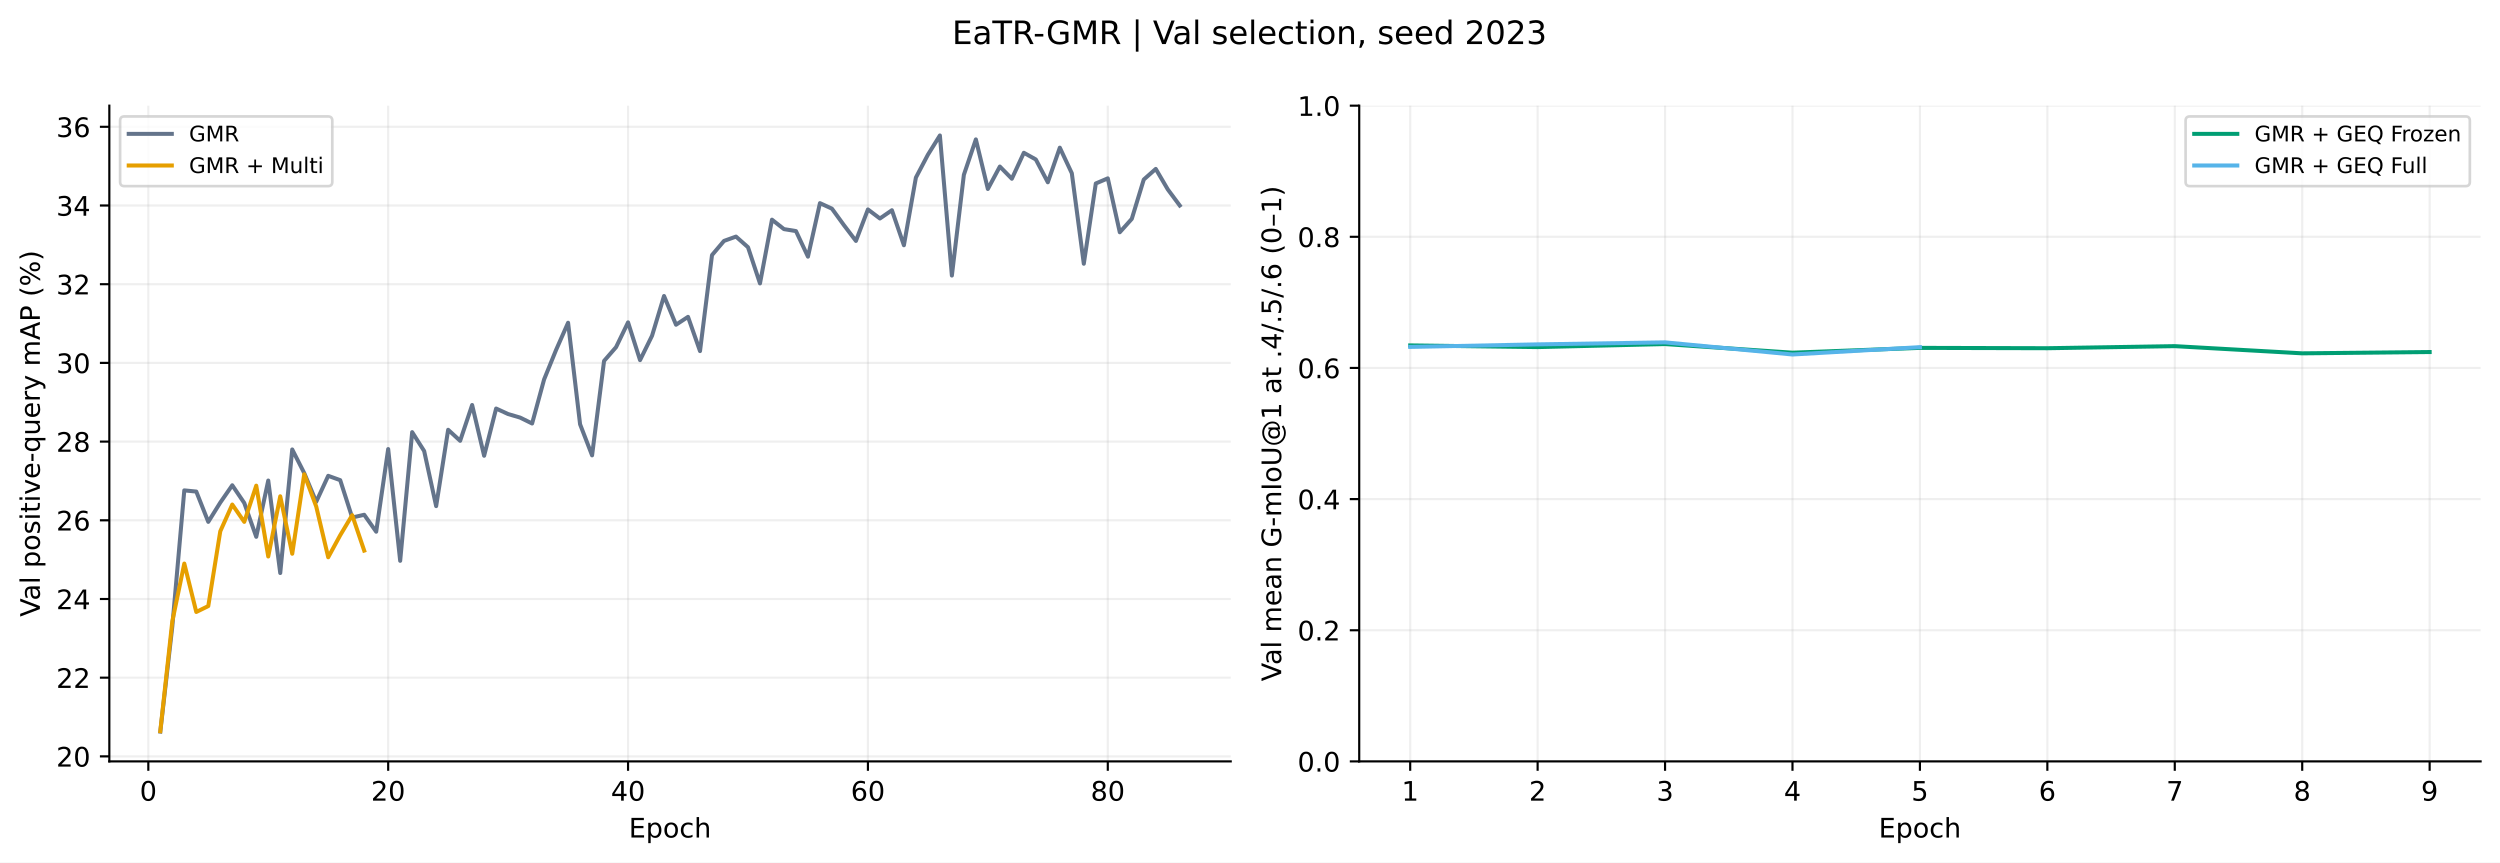
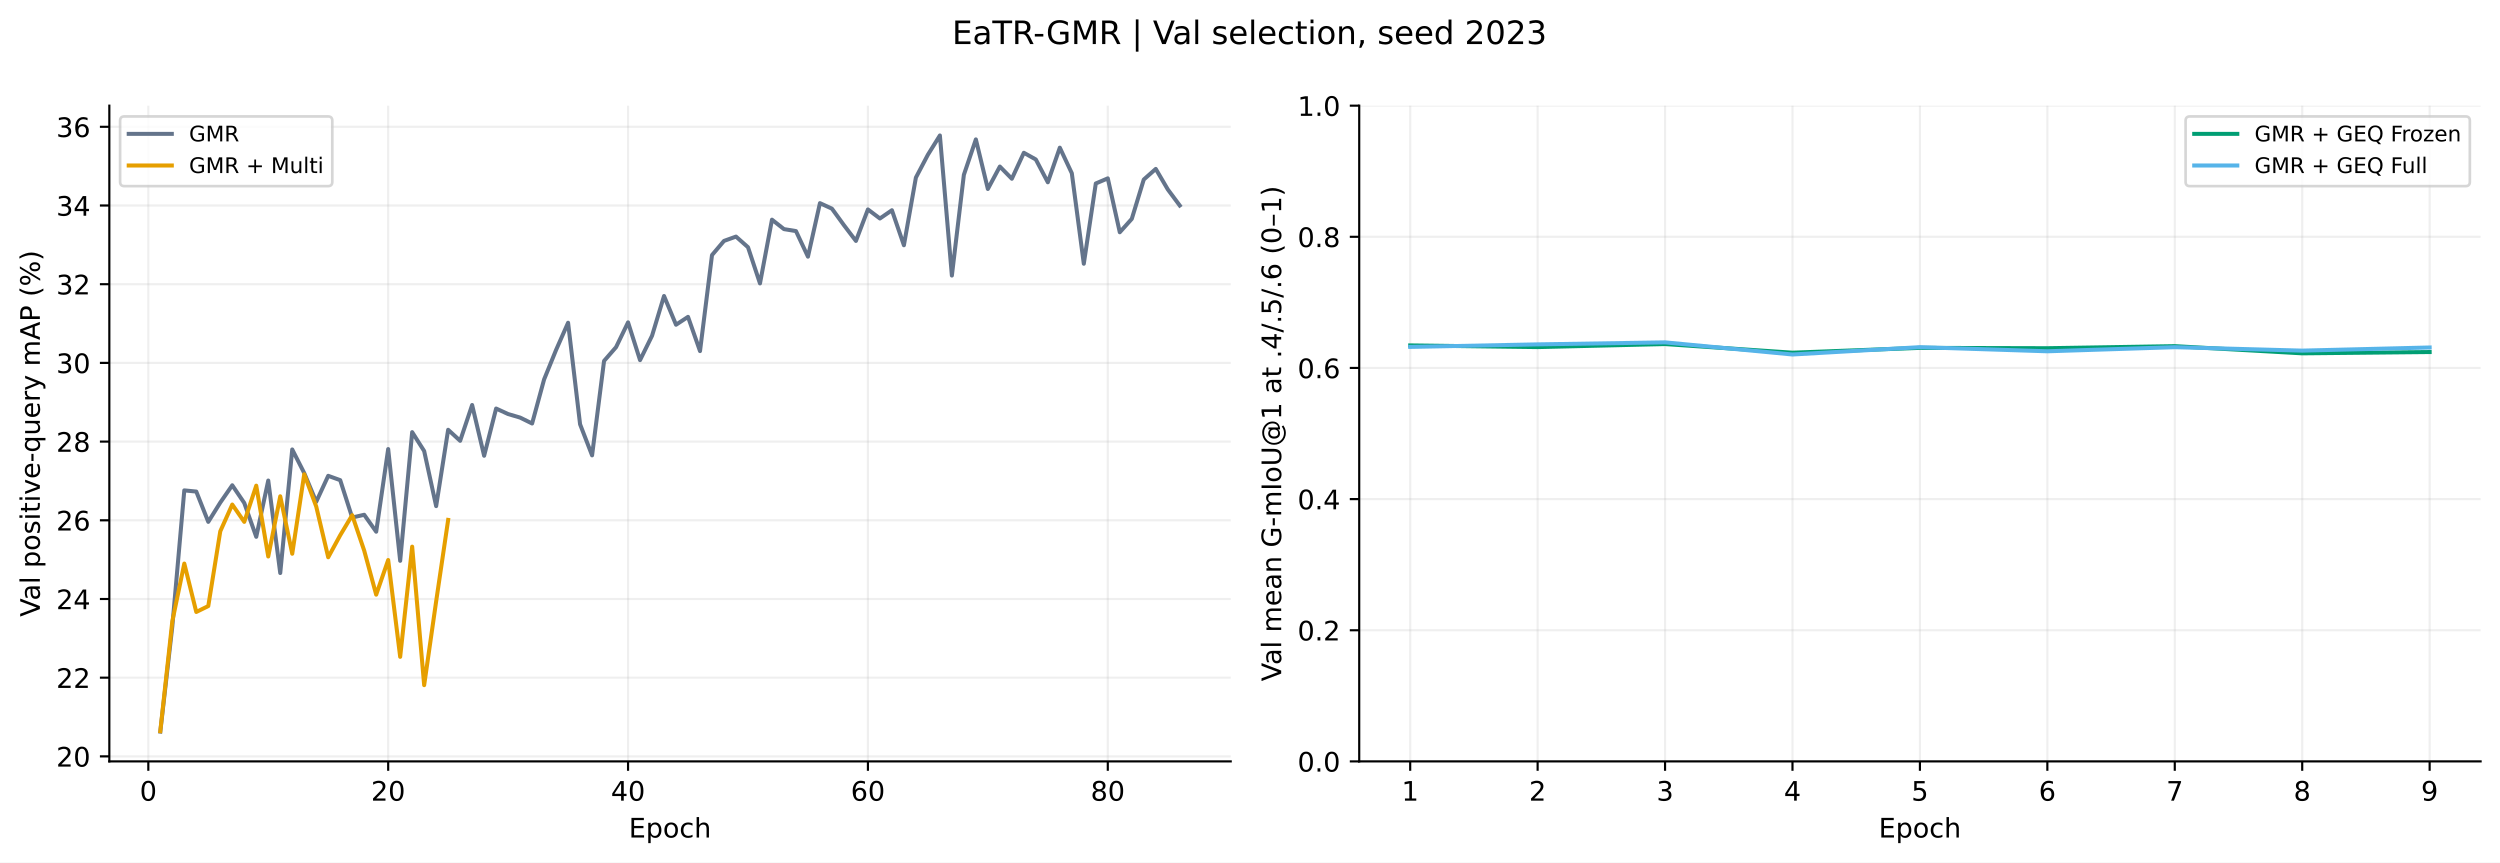
<svg xmlns="http://www.w3.org/2000/svg" xmlns:xlink="http://www.w3.org/1999/xlink" width="928.433pt" height="320.316pt" viewBox="0 0 928.433 320.316" version="1.1">
  <defs>
    <style type="text/css">*{stroke-linejoin: round; stroke-linecap: butt}</style>
  </defs>
  <g id="figure_1">
    <g id="patch_1">
      <path d="M -0 320.316  L 928.433 320.316  L 928.433 0  L -0 0  z " style="fill: #ffffff" />
    </g>
    <g id="axes_1">
      <g id="patch_2">
        <path d="M 40.603 282.76  L 457.058 282.76  L 457.058 39.24  L 40.603 39.24  z " style="fill: #ffffff" />
      </g>
      <g id="matplotlib.axis_1">
        <g id="xtick_1">
          <g id="line2d_1">
            <path d="M 55.079 282.76  L 55.079 39.24  " clip-path="url(#pdc1da5cae6)" style="fill: none; stroke: #b0b0b0; stroke-opacity: 0.2; stroke-width: 0.8; stroke-linecap: square" />
          </g>
          <g id="line2d_2">
            <defs>
              <path id="m847a747f1c" d="M 0 0  L 0 3.5  " style="stroke: #000000; stroke-width: 0.8" />
            </defs>
            <g>
              <use xlink:href="#m847a747f1c" x="55.079" y="282.76" style="stroke: #000000; stroke-width: 0.8" />
            </g>
          </g>
          <g id="text_1">
            <text style="font-size: 10px; font-family: 'DejaVu Sans'; text-anchor: middle" x="55.079" y="297.358" transform="rotate(-0 55.07883 297.3584)">0</text>
          </g>
        </g>
        <g id="xtick_2">
          <g id="line2d_3">
            <path d="M 144.16 282.76  L 144.16 39.24  " clip-path="url(#pdc1da5cae6)" style="fill: none; stroke: #b0b0b0; stroke-opacity: 0.2; stroke-width: 0.8; stroke-linecap: square" />
          </g>
          <g id="line2d_4">
            <g>
              <use xlink:href="#m847a747f1c" x="144.16" y="282.76" style="stroke: #000000; stroke-width: 0.8" />
            </g>
          </g>
          <g id="text_2">
            <text style="font-size: 10px; font-family: 'DejaVu Sans'; text-anchor: middle" x="144.16" y="297.358" transform="rotate(-0 144.1601 297.3584)">20</text>
          </g>
        </g>
        <g id="xtick_3">
          <g id="line2d_5">
            <path d="M 233.241 282.76  L 233.241 39.24  " clip-path="url(#pdc1da5cae6)" style="fill: none; stroke: #b0b0b0; stroke-opacity: 0.2; stroke-width: 0.8; stroke-linecap: square" />
          </g>
          <g id="line2d_6">
            <g>
              <use xlink:href="#m847a747f1c" x="233.241" y="282.76" style="stroke: #000000; stroke-width: 0.8" />
            </g>
          </g>
          <g id="text_3">
            <text style="font-size: 10px; font-family: 'DejaVu Sans'; text-anchor: middle" x="233.241" y="297.358" transform="rotate(-0 233.2414 297.3584)">40</text>
          </g>
        </g>
        <g id="xtick_4">
          <g id="line2d_7">
            <path d="M 322.323 282.76  L 322.323 39.24  " clip-path="url(#pdc1da5cae6)" style="fill: none; stroke: #b0b0b0; stroke-opacity: 0.2; stroke-width: 0.8; stroke-linecap: square" />
          </g>
          <g id="line2d_8">
            <g>
              <use xlink:href="#m847a747f1c" x="322.323" y="282.76" style="stroke: #000000; stroke-width: 0.8" />
            </g>
          </g>
          <g id="text_4">
            <text style="font-size: 10px; font-family: 'DejaVu Sans'; text-anchor: middle" x="322.323" y="297.358" transform="rotate(-0 322.3227 297.3584)">60</text>
          </g>
        </g>
        <g id="xtick_5">
          <g id="line2d_9">
            <path d="M 411.404 282.76  L 411.404 39.24  " clip-path="url(#pdc1da5cae6)" style="fill: none; stroke: #b0b0b0; stroke-opacity: 0.2; stroke-width: 0.8; stroke-linecap: square" />
          </g>
          <g id="line2d_10">
            <g>
              <use xlink:href="#m847a747f1c" x="411.404" y="282.76" style="stroke: #000000; stroke-width: 0.8" />
            </g>
          </g>
          <g id="text_5">
            <text style="font-size: 10px; font-family: 'DejaVu Sans'; text-anchor: middle" x="411.404" y="297.358" transform="rotate(-0 411.404 297.3584)">80</text>
          </g>
        </g>
        <g id="text_6">
          <text style="font-size: 10px; font-family: 'DejaVu Sans'; text-anchor: middle" x="248.831" y="311.037" transform="rotate(-0 248.8306 311.0366)">Epoch</text>
        </g>
      </g>
      <g id="matplotlib.axis_2">
        <g id="ytick_1">
          <g id="line2d_11">
            <path d="M 40.603 280.897  L 457.058 280.897  " clip-path="url(#pdc1da5cae6)" style="fill: none; stroke: #b0b0b0; stroke-opacity: 0.2; stroke-width: 0.8; stroke-linecap: square" />
          </g>
          <g id="line2d_12">
            <defs>
              <path id="mc433141c62" d="M 0 0  L -3.5 0  " style="stroke: #000000; stroke-width: 0.8" />
            </defs>
            <g>
              <use xlink:href="#mc433141c62" x="40.603" y="280.897" style="stroke: #000000; stroke-width: 0.8" />
            </g>
          </g>
          <g id="text_7">
            <text style="font-size: 10px; font-family: 'DejaVu Sans'; text-anchor: end" x="33.603" y="284.696" transform="rotate(-0 33.60312 284.6961)">20</text>
          </g>
        </g>
        <g id="ytick_2">
          <g id="line2d_13">
            <path d="M 40.603 251.672  L 457.058 251.672  " clip-path="url(#pdc1da5cae6)" style="fill: none; stroke: #b0b0b0; stroke-opacity: 0.2; stroke-width: 0.8; stroke-linecap: square" />
          </g>
          <g id="line2d_14">
            <g>
              <use xlink:href="#mc433141c62" x="40.603" y="251.672" style="stroke: #000000; stroke-width: 0.8" />
            </g>
          </g>
          <g id="text_8">
            <text style="font-size: 10px; font-family: 'DejaVu Sans'; text-anchor: end" x="33.603" y="255.471" transform="rotate(-0 33.60312 255.4708)">22</text>
          </g>
        </g>
        <g id="ytick_3">
          <g id="line2d_15">
            <path d="M 40.603 222.446  L 457.058 222.446  " clip-path="url(#pdc1da5cae6)" style="fill: none; stroke: #b0b0b0; stroke-opacity: 0.2; stroke-width: 0.8; stroke-linecap: square" />
          </g>
          <g id="line2d_16">
            <g>
              <use xlink:href="#mc433141c62" x="40.603" y="222.446" style="stroke: #000000; stroke-width: 0.8" />
            </g>
          </g>
          <g id="text_9">
            <text style="font-size: 10px; font-family: 'DejaVu Sans'; text-anchor: end" x="33.603" y="226.245" transform="rotate(-0 33.60312 226.2455)">24</text>
          </g>
        </g>
        <g id="ytick_4">
          <g id="line2d_17">
            <path d="M 40.603 193.221  L 457.058 193.221  " clip-path="url(#pdc1da5cae6)" style="fill: none; stroke: #b0b0b0; stroke-opacity: 0.2; stroke-width: 0.8; stroke-linecap: square" />
          </g>
          <g id="line2d_18">
            <g>
              <use xlink:href="#mc433141c62" x="40.603" y="193.221" style="stroke: #000000; stroke-width: 0.8" />
            </g>
          </g>
          <g id="text_10">
            <text style="font-size: 10px; font-family: 'DejaVu Sans'; text-anchor: end" x="33.603" y="197.02" transform="rotate(-0 33.60312 197.0201)">26</text>
          </g>
        </g>
        <g id="ytick_5">
          <g id="line2d_19">
            <path d="M 40.603 163.996  L 457.058 163.996  " clip-path="url(#pdc1da5cae6)" style="fill: none; stroke: #b0b0b0; stroke-opacity: 0.2; stroke-width: 0.8; stroke-linecap: square" />
          </g>
          <g id="line2d_20">
            <g>
              <use xlink:href="#mc433141c62" x="40.603" y="163.996" style="stroke: #000000; stroke-width: 0.8" />
            </g>
          </g>
          <g id="text_11">
            <text style="font-size: 10px; font-family: 'DejaVu Sans'; text-anchor: end" x="33.603" y="167.795" transform="rotate(-0 33.60312 167.7948)">28</text>
          </g>
        </g>
        <g id="ytick_6">
          <g id="line2d_21">
            <path d="M 40.603 134.77  L 457.058 134.77  " clip-path="url(#pdc1da5cae6)" style="fill: none; stroke: #b0b0b0; stroke-opacity: 0.2; stroke-width: 0.8; stroke-linecap: square" />
          </g>
          <g id="line2d_22">
            <g>
              <use xlink:href="#mc433141c62" x="40.603" y="134.77" style="stroke: #000000; stroke-width: 0.8" />
            </g>
          </g>
          <g id="text_12">
            <text style="font-size: 10px; font-family: 'DejaVu Sans'; text-anchor: end" x="33.603" y="138.569" transform="rotate(-0 33.60312 138.5695)">30</text>
          </g>
        </g>
        <g id="ytick_7">
          <g id="line2d_23">
            <path d="M 40.603 105.545  L 457.058 105.545  " clip-path="url(#pdc1da5cae6)" style="fill: none; stroke: #b0b0b0; stroke-opacity: 0.2; stroke-width: 0.8; stroke-linecap: square" />
          </g>
          <g id="line2d_24">
            <g>
              <use xlink:href="#mc433141c62" x="40.603" y="105.545" style="stroke: #000000; stroke-width: 0.8" />
            </g>
          </g>
          <g id="text_13">
            <text style="font-size: 10px; font-family: 'DejaVu Sans'; text-anchor: end" x="33.603" y="109.344" transform="rotate(-0 33.60312 109.3442)">32</text>
          </g>
        </g>
        <g id="ytick_8">
          <g id="line2d_25">
            <path d="M 40.603 76.32  L 457.058 76.32  " clip-path="url(#pdc1da5cae6)" style="fill: none; stroke: #b0b0b0; stroke-opacity: 0.2; stroke-width: 0.8; stroke-linecap: square" />
          </g>
          <g id="line2d_26">
            <g>
              <use xlink:href="#mc433141c62" x="40.603" y="76.32" style="stroke: #000000; stroke-width: 0.8" />
            </g>
          </g>
          <g id="text_14">
            <text style="font-size: 10px; font-family: 'DejaVu Sans'; text-anchor: end" x="33.603" y="80.119" transform="rotate(-0 33.60312 80.11885)">34</text>
          </g>
        </g>
        <g id="ytick_9">
          <g id="line2d_27">
            <path d="M 40.603 47.094  L 457.058 47.094  " clip-path="url(#pdc1da5cae6)" style="fill: none; stroke: #b0b0b0; stroke-opacity: 0.2; stroke-width: 0.8; stroke-linecap: square" />
          </g>
          <g id="line2d_28">
            <g>
              <use xlink:href="#mc433141c62" x="40.603" y="47.094" style="stroke: #000000; stroke-width: 0.8" />
            </g>
          </g>
          <g id="text_15">
            <text style="font-size: 10px; font-family: 'DejaVu Sans'; text-anchor: end" x="33.603" y="50.894" transform="rotate(-0 33.60312 50.89352)">36</text>
          </g>
        </g>
        <g id="text_16">
          <text style="font-size: 10px; font-family: 'DejaVu Sans'; text-anchor: middle" x="14.798" y="161" transform="rotate(-90 14.79844 161)">Val positive-query mAP (%)</text>
        </g>
      </g>
      <g id="line2d_29">
        <path d="M 59.533 271.691  L 63.987 232.675  L 68.441 182.115  L 72.895 182.554  L 77.349 193.805  L 81.803 186.645  L 86.257 180.216  L 90.711 186.791  L 95.165 199.358  L 99.619 178.462  L 104.074 212.802  L 108.528 166.918  L 112.982 175.686  L 117.436 186.353  L 121.89 176.709  L 126.344 178.316  L 130.798 192.198  L 135.252 191.175  L 139.706 197.459  L 144.16 166.772  L 148.614 208.272  L 153.068 160.489  L 157.522 167.503  L 161.976 187.96  L 166.43 159.612  L 170.885 163.703  L 175.339 150.406  L 179.793 169.256  L 184.247 151.721  L 188.701 153.767  L 193.155 155.082  L 197.609 157.274  L 202.063 140.908  L 206.517 129.948  L 210.971 119.865  L 215.425 157.566  L 219.879 169.11  L 224.333 134.04  L 228.787 128.925  L 233.241 119.719  L 237.695 133.747  L 242.15 124.688  L 246.604 109.929  L 251.058 120.596  L 255.512 117.673  L 259.966 130.386  L 264.42 94.732  L 268.874 89.471  L 273.328 87.864  L 277.782 91.809  L 282.236 105.253  L 286.69 81.58  L 291.144 85.087  L 295.598 85.818  L 300.052 95.316  L 304.506 75.443  L 308.96 77.489  L 313.415 83.626  L 317.869 89.471  L 322.323 77.781  L 326.777 81.142  L 331.231 78.073  L 335.685 91.078  L 340.139 65.945  L 344.593 57.469  L 349.047 50.309  L 353.501 102.33  L 357.955 64.922  L 362.409 51.77  L 366.863 70.182  L 371.317 61.853  L 375.771 66.383  L 380.226 56.739  L 384.68 59.223  L 389.134 67.698  L 393.588 54.839  L 398.042 64.337  L 402.496 97.946  L 406.95 68.137  L 411.404 66.237  L 415.858 86.256  L 420.312 81.288  L 424.766 66.675  L 429.22 62.73  L 433.674 70.328  L 438.128 76.32  " clip-path="url(#pdc1da5cae6)" style="fill: none; stroke: #64748b; stroke-width: 1.5; stroke-linecap: square" />
      </g>
      <g id="line2d_30">
-         <path d="M 59.533 271.545  L 63.987 230.775  L 68.441 209.295  L 72.895 227.268  L 77.349 225.077  L 81.803 197.312  L 86.257 187.376  L 90.711 193.805  L 95.165 180.362  L 99.619 206.665  L 104.074 184.307  L 108.528 205.642  L 112.982 176.124  L 117.436 188.106  L 121.89 206.957  L 126.344 198.774  L 130.798 191.321  L 135.252 204.473  " clip-path="url(#pdc1da5cae6)" style="fill: none; stroke: #e69f00; stroke-width: 1.5; stroke-linecap: square" />
+         <path d="M 59.533 271.545  L 63.987 230.775  L 68.441 209.295  L 72.895 227.268  L 77.349 225.077  L 81.803 197.312  L 86.257 187.376  L 90.711 193.805  L 95.165 180.362  L 99.619 206.665  L 104.074 184.307  L 108.528 205.642  L 112.982 176.124  L 117.436 188.106  L 121.89 206.957  L 126.344 198.774  L 130.798 191.321  L 135.252 204.473  L 139.706 220.839  L 144.16 207.98  L 148.614 243.927  L 153.068 203.011  L 157.522 254.448  L 161.976 223.323  L 166.43 193.075  " clip-path="url(#pdc1da5cae6)" style="fill: none; stroke: #e69f00; stroke-width: 1.5; stroke-linecap: square" />
      </g>
      <g id="patch_3">
        <path d="M 40.603 282.76  L 40.603 39.24  " style="fill: none; stroke: #000000; stroke-width: 0.8; stroke-linejoin: miter; stroke-linecap: square" />
      </g>
      <g id="patch_4">
        <path d="M 40.603 282.76  L 457.058 282.76  " style="fill: none; stroke: #000000; stroke-width: 0.8; stroke-linejoin: miter; stroke-linecap: square" />
      </g>
      <g id="legend_1">
        <g id="patch_5">
          <path d="M 46.203 69.125  L 121.806 69.125  Q 123.406 69.125 123.406 67.525  L 123.406 44.84  Q 123.406 43.24 121.806 43.24  L 46.203 43.24  Q 44.603 43.24 44.603 44.84  L 44.603 67.525  Q 44.603 69.125 46.203 69.125  z " style="fill: #ffffff; opacity: 0.8; stroke: #cccccc; stroke-linejoin: miter" />
        </g>
        <g id="line2d_31">
          <path d="M 47.803 49.719  L 55.803 49.719  L 63.803 49.719  " style="fill: none; stroke: #64748b; stroke-width: 1.5; stroke-linecap: square" />
        </g>
        <g id="text_17">
          <text style="font-size: 8px; font-family: 'DejaVu Sans'; text-anchor: start" x="70.203" y="52.519" transform="rotate(-0 70.20312 52.51875)">GMR</text>
        </g>
        <g id="line2d_32">
          <path d="M 47.803 61.461  L 55.803 61.461  L 63.803 61.461  " style="fill: none; stroke: #e69f00; stroke-width: 1.5; stroke-linecap: square" />
        </g>
        <g id="text_18">
          <text style="font-size: 8px; font-family: 'DejaVu Sans'; text-anchor: start" x="70.203" y="64.261" transform="rotate(-0 70.20312 64.26125)">GMR + Multi</text>
        </g>
      </g>
    </g>
    <g id="axes_2">
      <g id="patch_6">
        <path d="M 504.778 282.76  L 921.233 282.76  L 921.233 39.24  L 504.778 39.24  z " style="fill: #ffffff" />
      </g>
      <g id="matplotlib.axis_3">
        <g id="xtick_6">
          <g id="line2d_33">
            <path d="M 523.708 282.76  L 523.708 39.24  " clip-path="url(#p370dd41538)" style="fill: none; stroke: #b0b0b0; stroke-opacity: 0.2; stroke-width: 0.8; stroke-linecap: square" />
          </g>
          <g id="line2d_34">
            <g>
              <use xlink:href="#m847a747f1c" x="523.708" y="282.76" style="stroke: #000000; stroke-width: 0.8" />
            </g>
          </g>
          <g id="text_19">
            <text style="font-size: 10px; font-family: 'DejaVu Sans'; text-anchor: middle" x="523.708" y="297.358" transform="rotate(-0 523.7079 297.3584)">1</text>
          </g>
        </g>
        <g id="xtick_7">
          <g id="line2d_35">
            <path d="M 571.032 282.76  L 571.032 39.24  " clip-path="url(#p370dd41538)" style="fill: none; stroke: #b0b0b0; stroke-opacity: 0.2; stroke-width: 0.8; stroke-linecap: square" />
          </g>
          <g id="line2d_36">
            <g>
              <use xlink:href="#m847a747f1c" x="571.032" y="282.76" style="stroke: #000000; stroke-width: 0.8" />
            </g>
          </g>
          <g id="text_20">
            <text style="font-size: 10px; font-family: 'DejaVu Sans'; text-anchor: middle" x="571.032" y="297.358" transform="rotate(-0 571.0323 297.3584)">2</text>
          </g>
        </g>
        <g id="xtick_8">
          <g id="line2d_37">
            <path d="M 618.357 282.76  L 618.357 39.24  " clip-path="url(#p370dd41538)" style="fill: none; stroke: #b0b0b0; stroke-opacity: 0.2; stroke-width: 0.8; stroke-linecap: square" />
          </g>
          <g id="line2d_38">
            <g>
              <use xlink:href="#m847a747f1c" x="618.357" y="282.76" style="stroke: #000000; stroke-width: 0.8" />
            </g>
          </g>
          <g id="text_21">
            <text style="font-size: 10px; font-family: 'DejaVu Sans'; text-anchor: middle" x="618.357" y="297.358" transform="rotate(-0 618.3568 297.3584)">3</text>
          </g>
        </g>
        <g id="xtick_9">
          <g id="line2d_39">
            <path d="M 665.681 282.76  L 665.681 39.24  " clip-path="url(#p370dd41538)" style="fill: none; stroke: #b0b0b0; stroke-opacity: 0.2; stroke-width: 0.8; stroke-linecap: square" />
          </g>
          <g id="line2d_40">
            <g>
              <use xlink:href="#m847a747f1c" x="665.681" y="282.76" style="stroke: #000000; stroke-width: 0.8" />
            </g>
          </g>
          <g id="text_22">
            <text style="font-size: 10px; font-family: 'DejaVu Sans'; text-anchor: middle" x="665.681" y="297.358" transform="rotate(-0 665.6812 297.3584)">4</text>
          </g>
        </g>
        <g id="xtick_10">
          <g id="line2d_41">
            <path d="M 713.006 282.76  L 713.006 39.24  " clip-path="url(#p370dd41538)" style="fill: none; stroke: #b0b0b0; stroke-opacity: 0.2; stroke-width: 0.8; stroke-linecap: square" />
          </g>
          <g id="line2d_42">
            <g>
              <use xlink:href="#m847a747f1c" x="713.006" y="282.76" style="stroke: #000000; stroke-width: 0.8" />
            </g>
          </g>
          <g id="text_23">
            <text style="font-size: 10px; font-family: 'DejaVu Sans'; text-anchor: middle" x="713.006" y="297.358" transform="rotate(-0 713.0056 297.3584)">5</text>
          </g>
        </g>
        <g id="xtick_11">
          <g id="line2d_43">
            <path d="M 760.33 282.76  L 760.33 39.24  " clip-path="url(#p370dd41538)" style="fill: none; stroke: #b0b0b0; stroke-opacity: 0.2; stroke-width: 0.8; stroke-linecap: square" />
          </g>
          <g id="line2d_44">
            <g>
              <use xlink:href="#m847a747f1c" x="760.33" y="282.76" style="stroke: #000000; stroke-width: 0.8" />
            </g>
          </g>
          <g id="text_24">
            <text style="font-size: 10px; font-family: 'DejaVu Sans'; text-anchor: middle" x="760.33" y="297.358" transform="rotate(-0 760.3301 297.3584)">6</text>
          </g>
        </g>
        <g id="xtick_12">
          <g id="line2d_45">
            <path d="M 807.654 282.76  L 807.654 39.24  " clip-path="url(#p370dd41538)" style="fill: none; stroke: #b0b0b0; stroke-opacity: 0.2; stroke-width: 0.8; stroke-linecap: square" />
          </g>
          <g id="line2d_46">
            <g>
              <use xlink:href="#m847a747f1c" x="807.654" y="282.76" style="stroke: #000000; stroke-width: 0.8" />
            </g>
          </g>
          <g id="text_25">
            <text style="font-size: 10px; font-family: 'DejaVu Sans'; text-anchor: middle" x="807.654" y="297.358" transform="rotate(-0 807.6545 297.3584)">7</text>
          </g>
        </g>
        <g id="xtick_13">
          <g id="line2d_47">
            <path d="M 854.979 282.76  L 854.979 39.24  " clip-path="url(#p370dd41538)" style="fill: none; stroke: #b0b0b0; stroke-opacity: 0.2; stroke-width: 0.8; stroke-linecap: square" />
          </g>
          <g id="line2d_48">
            <g>
              <use xlink:href="#m847a747f1c" x="854.979" y="282.76" style="stroke: #000000; stroke-width: 0.8" />
            </g>
          </g>
          <g id="text_26">
            <text style="font-size: 10px; font-family: 'DejaVu Sans'; text-anchor: middle" x="854.979" y="297.358" transform="rotate(-0 854.9789 297.3584)">8</text>
          </g>
        </g>
        <g id="xtick_14">
          <g id="line2d_49">
            <path d="M 902.303 282.76  L 902.303 39.24  " clip-path="url(#p370dd41538)" style="fill: none; stroke: #b0b0b0; stroke-opacity: 0.2; stroke-width: 0.8; stroke-linecap: square" />
          </g>
          <g id="line2d_50">
            <g>
              <use xlink:href="#m847a747f1c" x="902.303" y="282.76" style="stroke: #000000; stroke-width: 0.8" />
            </g>
          </g>
          <g id="text_27">
            <text style="font-size: 10px; font-family: 'DejaVu Sans'; text-anchor: middle" x="902.303" y="297.358" transform="rotate(-0 902.3034 297.3584)">9</text>
          </g>
        </g>
        <g id="text_28">
          <text style="font-size: 10px; font-family: 'DejaVu Sans'; text-anchor: middle" x="713.006" y="311.037" transform="rotate(-0 713.0056 311.0366)">Epoch</text>
        </g>
      </g>
      <g id="matplotlib.axis_4">
        <g id="ytick_10">
          <g id="line2d_51">
            <path d="M 504.778 282.76  L 921.233 282.76  " clip-path="url(#p370dd41538)" style="fill: none; stroke: #b0b0b0; stroke-opacity: 0.2; stroke-width: 0.8; stroke-linecap: square" />
          </g>
          <g id="line2d_52">
            <g>
              <use xlink:href="#mc433141c62" x="504.778" y="282.76" style="stroke: #000000; stroke-width: 0.8" />
            </g>
          </g>
          <g id="text_29">
            <text style="font-size: 10px; font-family: 'DejaVu Sans'; text-anchor: end" x="497.778" y="286.559" transform="rotate(-0 497.7781 286.5592)">0.0</text>
          </g>
        </g>
        <g id="ytick_11">
          <g id="line2d_53">
            <path d="M 504.778 234.056  L 921.233 234.056  " clip-path="url(#p370dd41538)" style="fill: none; stroke: #b0b0b0; stroke-opacity: 0.2; stroke-width: 0.8; stroke-linecap: square" />
          </g>
          <g id="line2d_54">
            <g>
              <use xlink:href="#mc433141c62" x="504.778" y="234.056" style="stroke: #000000; stroke-width: 0.8" />
            </g>
          </g>
          <g id="text_30">
            <text style="font-size: 10px; font-family: 'DejaVu Sans'; text-anchor: end" x="497.778" y="237.855" transform="rotate(-0 497.7781 237.8552)">0.2</text>
          </g>
        </g>
        <g id="ytick_12">
          <g id="line2d_55">
            <path d="M 504.778 185.352  L 921.233 185.352  " clip-path="url(#p370dd41538)" style="fill: none; stroke: #b0b0b0; stroke-opacity: 0.2; stroke-width: 0.8; stroke-linecap: square" />
          </g>
          <g id="line2d_56">
            <g>
              <use xlink:href="#mc433141c62" x="504.778" y="185.352" style="stroke: #000000; stroke-width: 0.8" />
            </g>
          </g>
          <g id="text_31">
            <text style="font-size: 10px; font-family: 'DejaVu Sans'; text-anchor: end" x="497.778" y="189.151" transform="rotate(-0 497.7781 189.1512)">0.4</text>
          </g>
        </g>
        <g id="ytick_13">
          <g id="line2d_57">
            <path d="M 504.778 136.648  L 921.233 136.648  " clip-path="url(#p370dd41538)" style="fill: none; stroke: #b0b0b0; stroke-opacity: 0.2; stroke-width: 0.8; stroke-linecap: square" />
          </g>
          <g id="line2d_58">
            <g>
              <use xlink:href="#mc433141c62" x="504.778" y="136.648" style="stroke: #000000; stroke-width: 0.8" />
            </g>
          </g>
          <g id="text_32">
            <text style="font-size: 10px; font-family: 'DejaVu Sans'; text-anchor: end" x="497.778" y="140.447" transform="rotate(-0 497.7781 140.4472)">0.6</text>
          </g>
        </g>
        <g id="ytick_14">
          <g id="line2d_59">
            <path d="M 504.778 87.944  L 921.233 87.944  " clip-path="url(#p370dd41538)" style="fill: none; stroke: #b0b0b0; stroke-opacity: 0.2; stroke-width: 0.8; stroke-linecap: square" />
          </g>
          <g id="line2d_60">
            <g>
              <use xlink:href="#mc433141c62" x="504.778" y="87.944" style="stroke: #000000; stroke-width: 0.8" />
            </g>
          </g>
          <g id="text_33">
            <text style="font-size: 10px; font-family: 'DejaVu Sans'; text-anchor: end" x="497.778" y="91.743" transform="rotate(-0 497.7781 91.74322)">0.8</text>
          </g>
        </g>
        <g id="ytick_15">
          <g id="line2d_61">
            <path d="M 504.778 39.24  L 921.233 39.24  " clip-path="url(#p370dd41538)" style="fill: none; stroke: #b0b0b0; stroke-opacity: 0.2; stroke-width: 0.8; stroke-linecap: square" />
          </g>
          <g id="line2d_62">
            <g>
              <use xlink:href="#mc433141c62" x="504.778" y="39.24" style="stroke: #000000; stroke-width: 0.8" />
            </g>
          </g>
          <g id="text_34">
            <text style="font-size: 10px; font-family: 'DejaVu Sans'; text-anchor: end" x="497.778" y="43.039" transform="rotate(-0 497.7781 43.03922)">1.0</text>
          </g>
        </g>
        <g id="text_35">
          <text style="font-size: 10px; font-family: 'DejaVu Sans'; text-anchor: middle" x="475.795" y="161" transform="rotate(-90 475.7953 161)">Val mean G-mIoU@1 at .4/.5/.6 (0–1)</text>
        </g>
      </g>
      <g id="line2d_63">
        <path d="M 523.708 128.276  L 571.032 128.9  L 618.357 127.774  L 665.681 130.979  L 713.006 129.192  L 760.33 129.319  L 807.654 128.549  L 854.979 131.22  L 902.303 130.735  " clip-path="url(#p370dd41538)" style="fill: none; stroke: #009e73; stroke-width: 1.5; stroke-linecap: square" />
      </g>
      <g id="line2d_64">
-         <path d="M 523.708 128.835  L 571.032 127.892  L 618.357 127.145  L 665.681 131.65  L 713.006 128.926  " clip-path="url(#p370dd41538)" style="fill: none; stroke: #56b4e9; stroke-width: 1.5; stroke-linecap: square" />
+         <path d="M 523.708 128.835  L 571.032 127.892  L 618.357 127.145  L 665.681 131.65  L 713.006 128.926  L 760.33 130.46  L 807.654 128.934  L 854.979 130.213  L 902.303 129.046  " clip-path="url(#p370dd41538)" style="fill: none; stroke: #56b4e9; stroke-width: 1.5; stroke-linecap: square" />
      </g>
      <g id="patch_7">
        <path d="M 504.778 282.76  L 504.778 39.24  " style="fill: none; stroke: #000000; stroke-width: 0.8; stroke-linejoin: miter; stroke-linecap: square" />
      </g>
      <g id="patch_8">
        <path d="M 504.778 282.76  L 921.233 282.76  " style="fill: none; stroke: #000000; stroke-width: 0.8; stroke-linejoin: miter; stroke-linecap: square" />
      </g>
      <g id="legend_2">
        <g id="patch_9">
          <path d="M 813.274 69.125  L 915.633 69.125  Q 917.233 69.125 917.233 67.525  L 917.233 44.84  Q 917.233 43.24 915.633 43.24  L 813.274 43.24  Q 811.674 43.24 811.674 44.84  L 811.674 67.525  Q 811.674 69.125 813.274 69.125  z " style="fill: #ffffff; opacity: 0.8; stroke: #cccccc; stroke-linejoin: miter" />
        </g>
        <g id="line2d_65">
          <path d="M 814.874 49.719  L 822.874 49.719  L 830.874 49.719  " style="fill: none; stroke: #009e73; stroke-width: 1.5; stroke-linecap: square" />
        </g>
        <g id="text_36">
          <text style="font-size: 8px; font-family: 'DejaVu Sans'; text-anchor: start" x="837.274" y="52.519" transform="rotate(-0 837.2744 52.51875)">GMR + GEQ Frozen</text>
        </g>
        <g id="line2d_66">
          <path d="M 814.874 61.461  L 822.874 61.461  L 830.874 61.461  " style="fill: none; stroke: #56b4e9; stroke-width: 1.5; stroke-linecap: square" />
        </g>
        <g id="text_37">
          <text style="font-size: 8px; font-family: 'DejaVu Sans'; text-anchor: start" x="837.274" y="64.261" transform="rotate(-0 837.2744 64.26125)">GMR + GEQ Full</text>
        </g>
      </g>
    </g>
    <g id="text_38">
      <text style="font-size: 12px; font-family: 'DejaVu Sans'; text-anchor: middle" x="464.033" y="16.371" transform="rotate(-0 464.0331 16.37063)">EaTR-GMR | Val selection, seed 2023</text>
    </g>
  </g>
  <defs>
    <clipPath id="pdc1da5cae6">
      <rect x="40.603" y="39.24" width="416.455" height="243.52" />
    </clipPath>
    <clipPath id="p370dd41538">
      <rect x="504.778" y="39.24" width="416.455" height="243.52" />
    </clipPath>
  </defs>
</svg>
